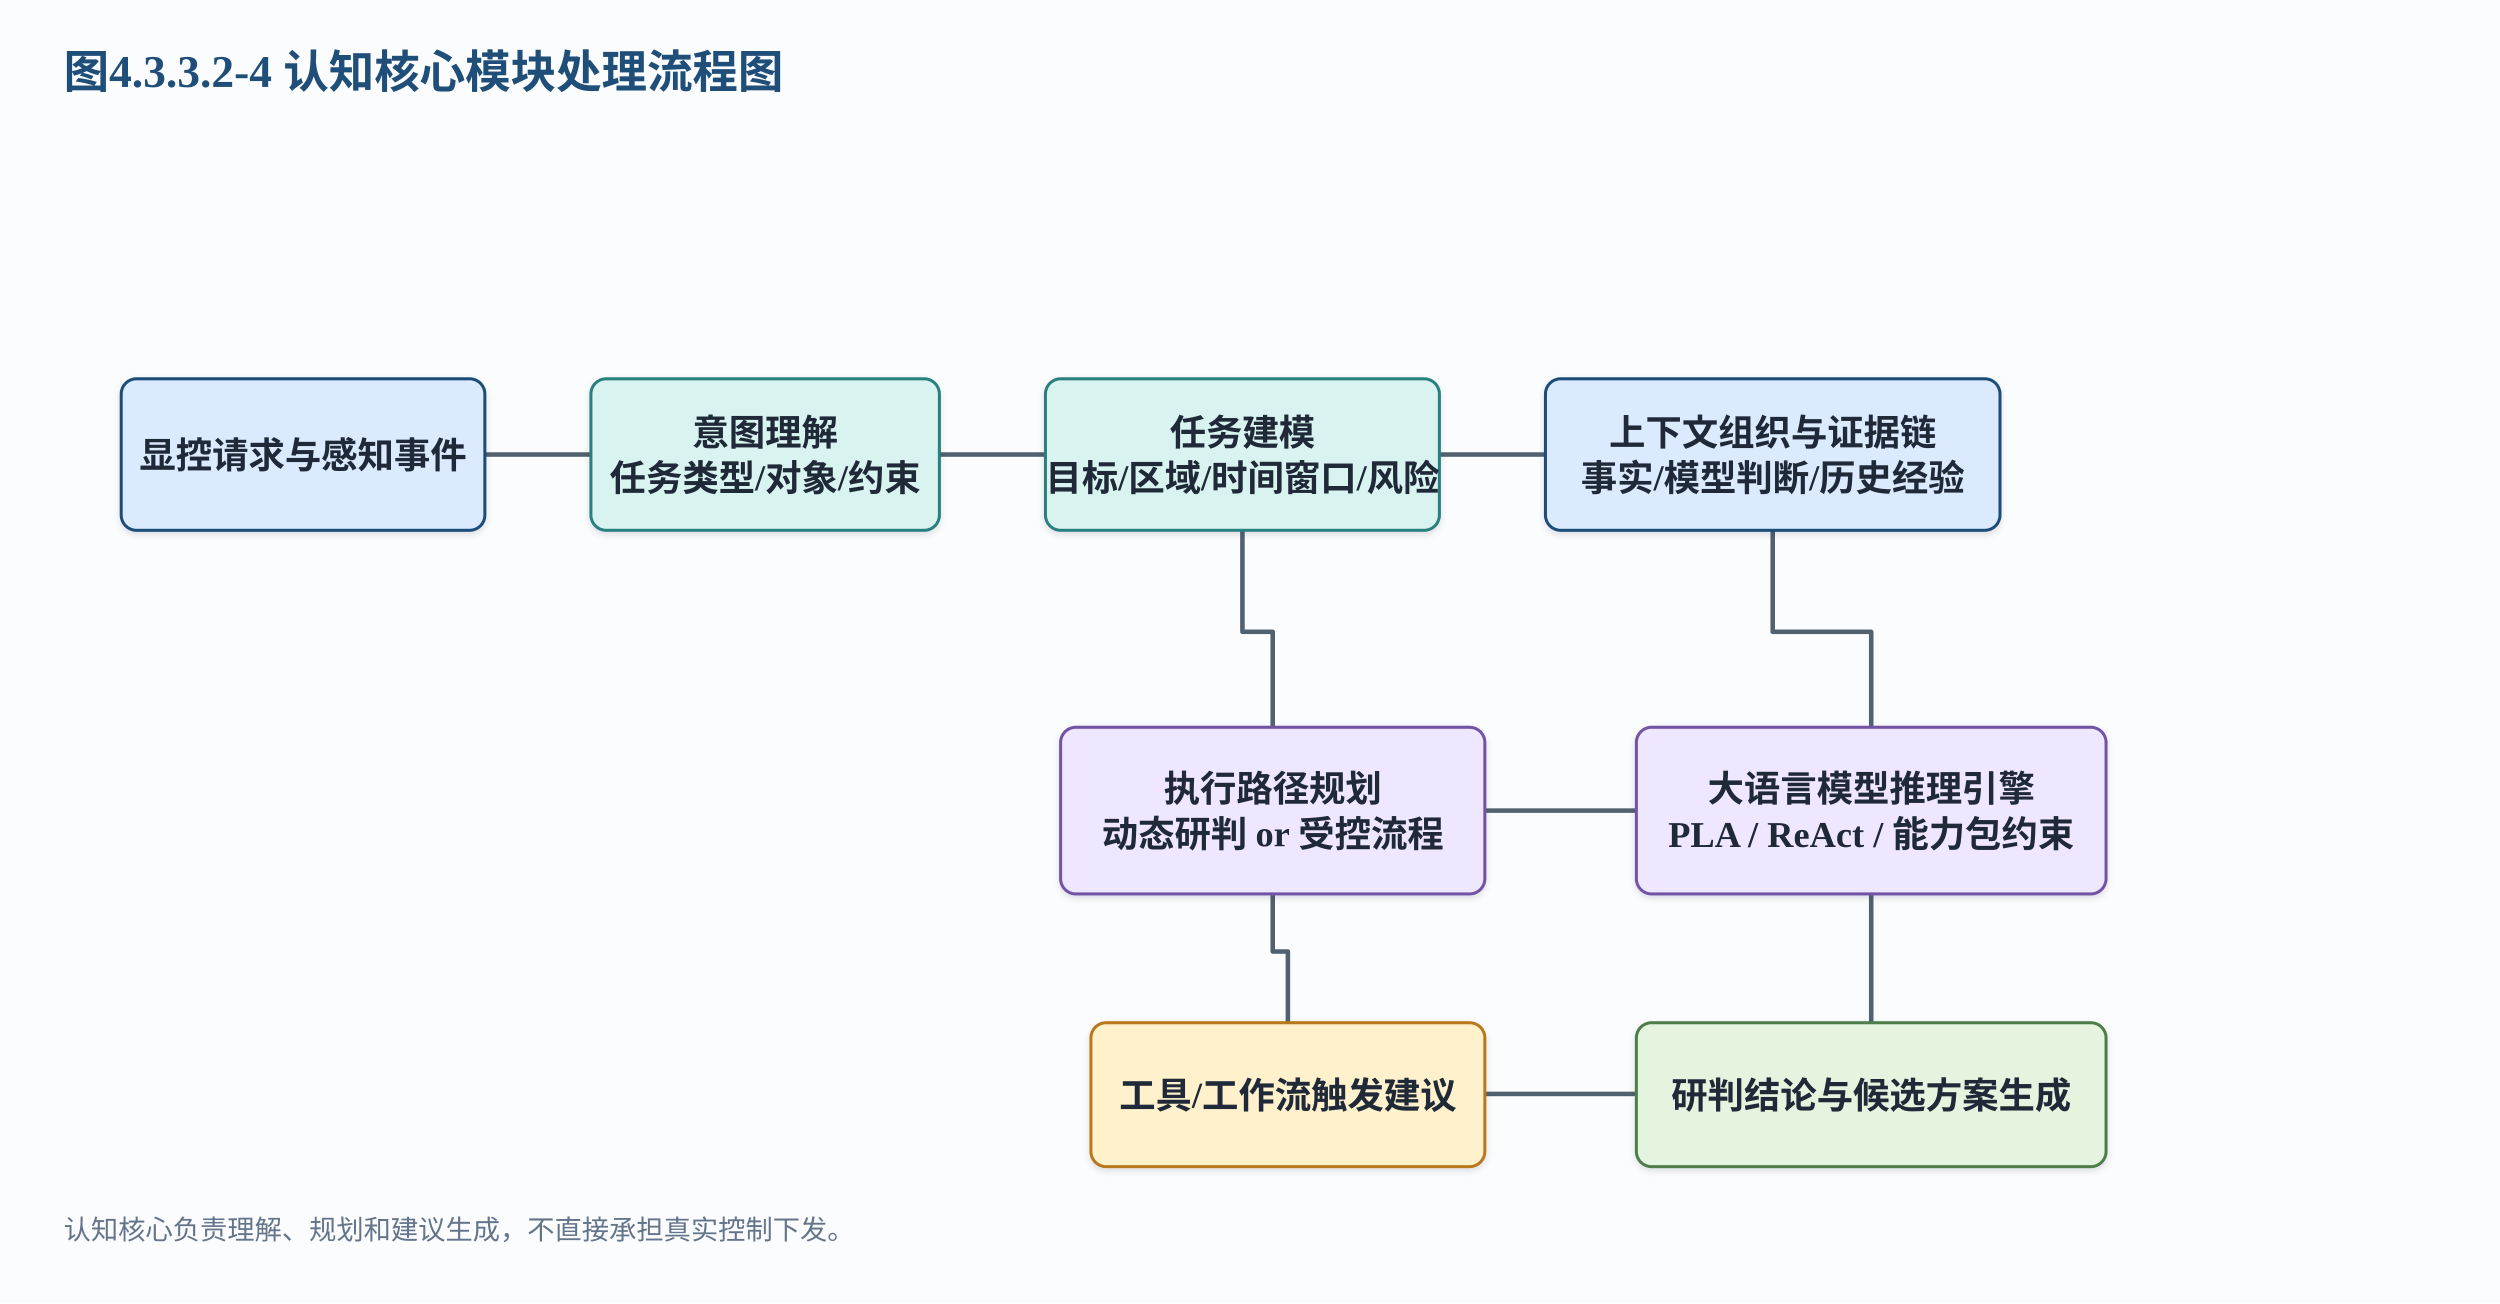
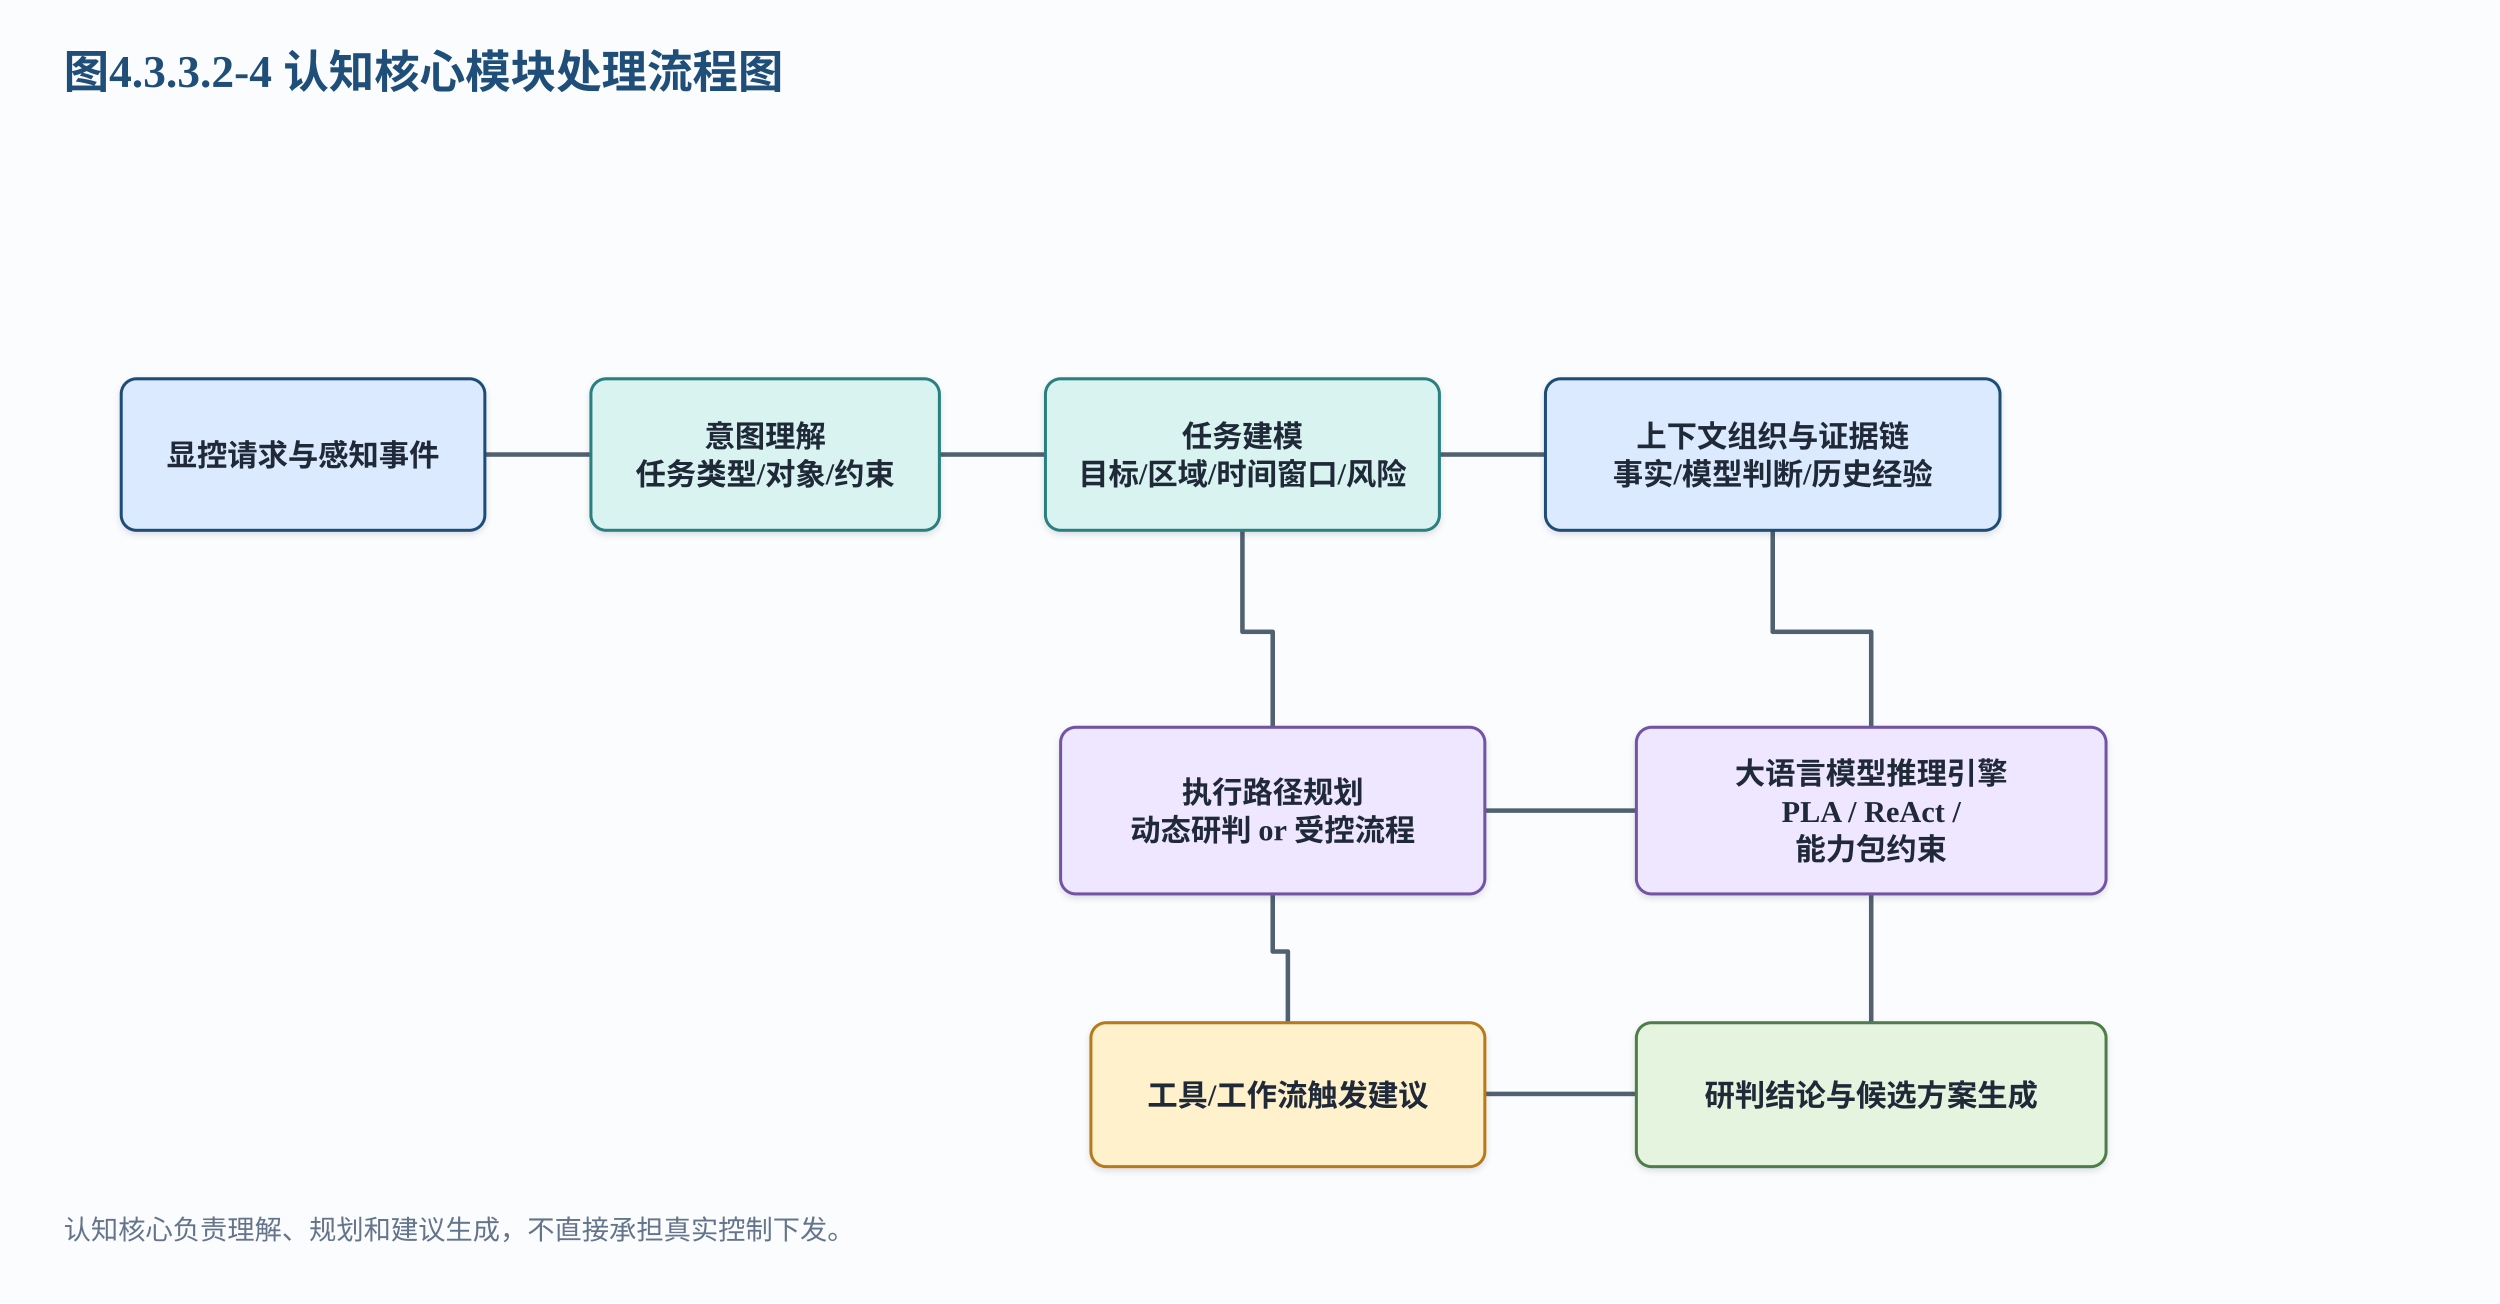
<svg xmlns="http://www.w3.org/2000/svg" width="1650" height="860" viewBox="0 0 1650 860">
  <defs>
    <marker id="arrow" markerWidth="10" markerHeight="10" refX="9" refY="3" orient="auto" markerUnits="strokeWidth">
      <path d="M0,0 L0,6 L9,3 z" fill="#52616f" />
    </marker>
    <filter id="shadow" x="-10%" y="-10%" width="120%" height="130%">
      <feDropShadow dx="0" dy="2" stdDeviation="2" flood-color="#1f2937" flood-opacity="0.12" />
    </filter>
  </defs>
  <rect width="100%" height="100%" fill="#fbfcfe" />
  <text x="42" y="58" font-size="30" font-weight="700" fill="#1f4e79">图4.3.3.2-4 认知核心模块处理流程图</text>
  <path d="M 80,300 L 352,300 L 352,300 L 620,300" fill="none" stroke="#52616f" stroke-width="3" stroke-linejoin="round" marker-end="url(#arrow)" />
  <path d="M 390,300 L 662,300 L 662,300 L 950,300" fill="none" stroke="#52616f" stroke-width="3" stroke-linejoin="round" marker-end="url(#arrow)" />
  <path d="M 690,300 L 995,300 L 995,300 L 1320,300" fill="none" stroke="#52616f" stroke-width="3" stroke-linejoin="round" marker-end="url(#arrow)" />
  <path d="M 1170,250 L 1170,417 L 1235,417 L 1235,590" fill="none" stroke="#52616f" stroke-width="3" stroke-linejoin="round" marker-end="url(#arrow)" />
  <path d="M 820,250 L 820,417 L 840,417 L 840,590" fill="none" stroke="#52616f" stroke-width="3" stroke-linejoin="round" marker-end="url(#arrow)" />
  <path d="M 700,535 L 1037,535 L 1037,535 L 1390,535" fill="none" stroke="#52616f" stroke-width="3" stroke-linejoin="round" marker-end="url(#arrow)" />
  <path d="M 840,480 L 840,628 L 850,628 L 850,769" fill="none" stroke="#52616f" stroke-width="3" stroke-linejoin="round" marker-end="url(#arrow)" />
  <path d="M 1235,480 L 1235,628 L 1235,628 L 1235,769" fill="none" stroke="#52616f" stroke-width="3" stroke-linejoin="round" marker-end="url(#arrow)" />
  <path d="M 720,722 L 1042,722 L 1042,722 L 1390,722" fill="none" stroke="#52616f" stroke-width="3" stroke-linejoin="round" marker-end="url(#arrow)" />
  <rect x="80" y="250" width="240" height="100" rx="10" fill="#dbeafe" stroke="#1f4e79" stroke-width="2" filter="url(#shadow)" />
-   <text x="200.0" y="309.0" text-anchor="middle" font-size="24" font-weight="700" fill="#1f2937">显控请求与感知事件</text>
+   <text x="200.0" y="307.5" text-anchor="middle" font-size="20" font-weight="700" fill="#1f2937">显控请求与感知事件</text>
  <rect x="390" y="250" width="230" height="100" rx="10" fill="#d8f3f0" stroke="#2a7f7f" stroke-width="2" filter="url(#shadow)" />
-   <text x="505.0" y="294.0" text-anchor="middle" font-size="24" font-weight="700" fill="#1f2937">意图理解</text>
-   <text x="505.0" y="324.0" text-anchor="middle" font-size="24" font-weight="700" fill="#1f2937">任务类型/对象/约束</text>
+   <text x="505.0" y="295.0" text-anchor="middle" font-size="20" font-weight="700" fill="#1f2937">意图理解</text>
+   <text x="505.0" y="320.0" text-anchor="middle" font-size="20" font-weight="700" fill="#1f2937">任务类型/对象/约束</text>
  <rect x="690" y="250" width="260" height="100" rx="10" fill="#d8f3f0" stroke="#2a7f7f" stroke-width="2" filter="url(#shadow)" />
-   <text x="820.0" y="294.0" text-anchor="middle" font-size="24" font-weight="700" fill="#1f2937">任务建模</text>
-   <text x="820.0" y="324.0" text-anchor="middle" font-size="24" font-weight="700" fill="#1f2937">目标/区域/时间窗口/风险</text>
+   <text x="820.0" y="295.0" text-anchor="middle" font-size="20" font-weight="700" fill="#1f2937">任务建模</text>
+   <text x="820.0" y="320.0" text-anchor="middle" font-size="20" font-weight="700" fill="#1f2937">目标/区域/时间窗口/风险</text>
  <rect x="1020" y="250" width="300" height="100" rx="10" fill="#dbeafe" stroke="#1f4e79" stroke-width="2" filter="url(#shadow)" />
-   <text x="1170.0" y="294.0" text-anchor="middle" font-size="24" font-weight="700" fill="#1f2937">上下文组织与证据链</text>
-   <text x="1170.0" y="324.0" text-anchor="middle" font-size="24" font-weight="700" fill="#1f2937">事实/模型判断/历史经验</text>
+   <text x="1170.0" y="295.0" text-anchor="middle" font-size="20" font-weight="700" fill="#1f2937">上下文组织与证据链</text>
+   <text x="1170.0" y="320.0" text-anchor="middle" font-size="20" font-weight="700" fill="#1f2937">事实/模型判断/历史经验</text>
  <rect x="700" y="480" width="280" height="110" rx="10" fill="#eee7ff" stroke="#7353a4" stroke-width="2" filter="url(#shadow)" />
-   <text x="840.0" y="529.0" text-anchor="middle" font-size="24" font-weight="700" fill="#1f2937">执行路径规划</text>
-   <text x="840.0" y="559.0" text-anchor="middle" font-size="24" font-weight="700" fill="#1f2937">动态研判 or 受控流程</text>
+   <text x="840.0" y="530.0" text-anchor="middle" font-size="20" font-weight="700" fill="#1f2937">执行路径规划</text>
+   <text x="840.0" y="555.0" text-anchor="middle" font-size="20" font-weight="700" fill="#1f2937">动态研判 or 受控流程</text>
  <rect x="1080" y="480" width="310" height="110" rx="10" fill="#eee7ff" stroke="#7353a4" stroke-width="2" filter="url(#shadow)" />
-   <text x="1235.0" y="529.0" text-anchor="middle" font-size="24" font-weight="700" fill="#1f2937">大语言模型推理引擎</text>
-   <text x="1235.0" y="559.0" text-anchor="middle" font-size="24" font-weight="700" fill="#1f2937">PLA / ReAct / 能力包约束</text>
+   <text x="1235.0" y="517.5" text-anchor="middle" font-size="20" font-weight="700" fill="#1f2937">大语言模型推理引擎</text>
+   <text x="1235.0" y="542.5" text-anchor="middle" font-size="20" font-weight="700" fill="#1f2937">PLA / ReAct /</text>
+   <text x="1235.0" y="567.5" text-anchor="middle" font-size="20" font-weight="700" fill="#1f2937">能力包约束</text>
  <rect x="720" y="675" width="260" height="95" rx="10" fill="#fff1cc" stroke="#b7791f" stroke-width="2" filter="url(#shadow)" />
-   <text x="850.0" y="731.5" text-anchor="middle" font-size="24" font-weight="700" fill="#1f2937">工具/工作流触发建议</text>
+   <text x="850.0" y="730.0" text-anchor="middle" font-size="20" font-weight="700" fill="#1f2937">工具/工作流触发建议</text>
  <rect x="1080" y="675" width="310" height="95" rx="10" fill="#e5f4df" stroke="#4f7d4a" stroke-width="2" filter="url(#shadow)" />
-   <text x="1235.0" y="731.5" text-anchor="middle" font-size="24" font-weight="700" fill="#1f2937">研判结论与候选方案生成</text>
+   <text x="1235.0" y="730.0" text-anchor="middle" font-size="20" font-weight="700" fill="#1f2937">研判结论与候选方案生成</text>
  <text x="42" y="818" font-size="18" fill="#64748b">认知核心负责理解、规划和建议生成，不直接承担真实控制下发。</text>
</svg>
